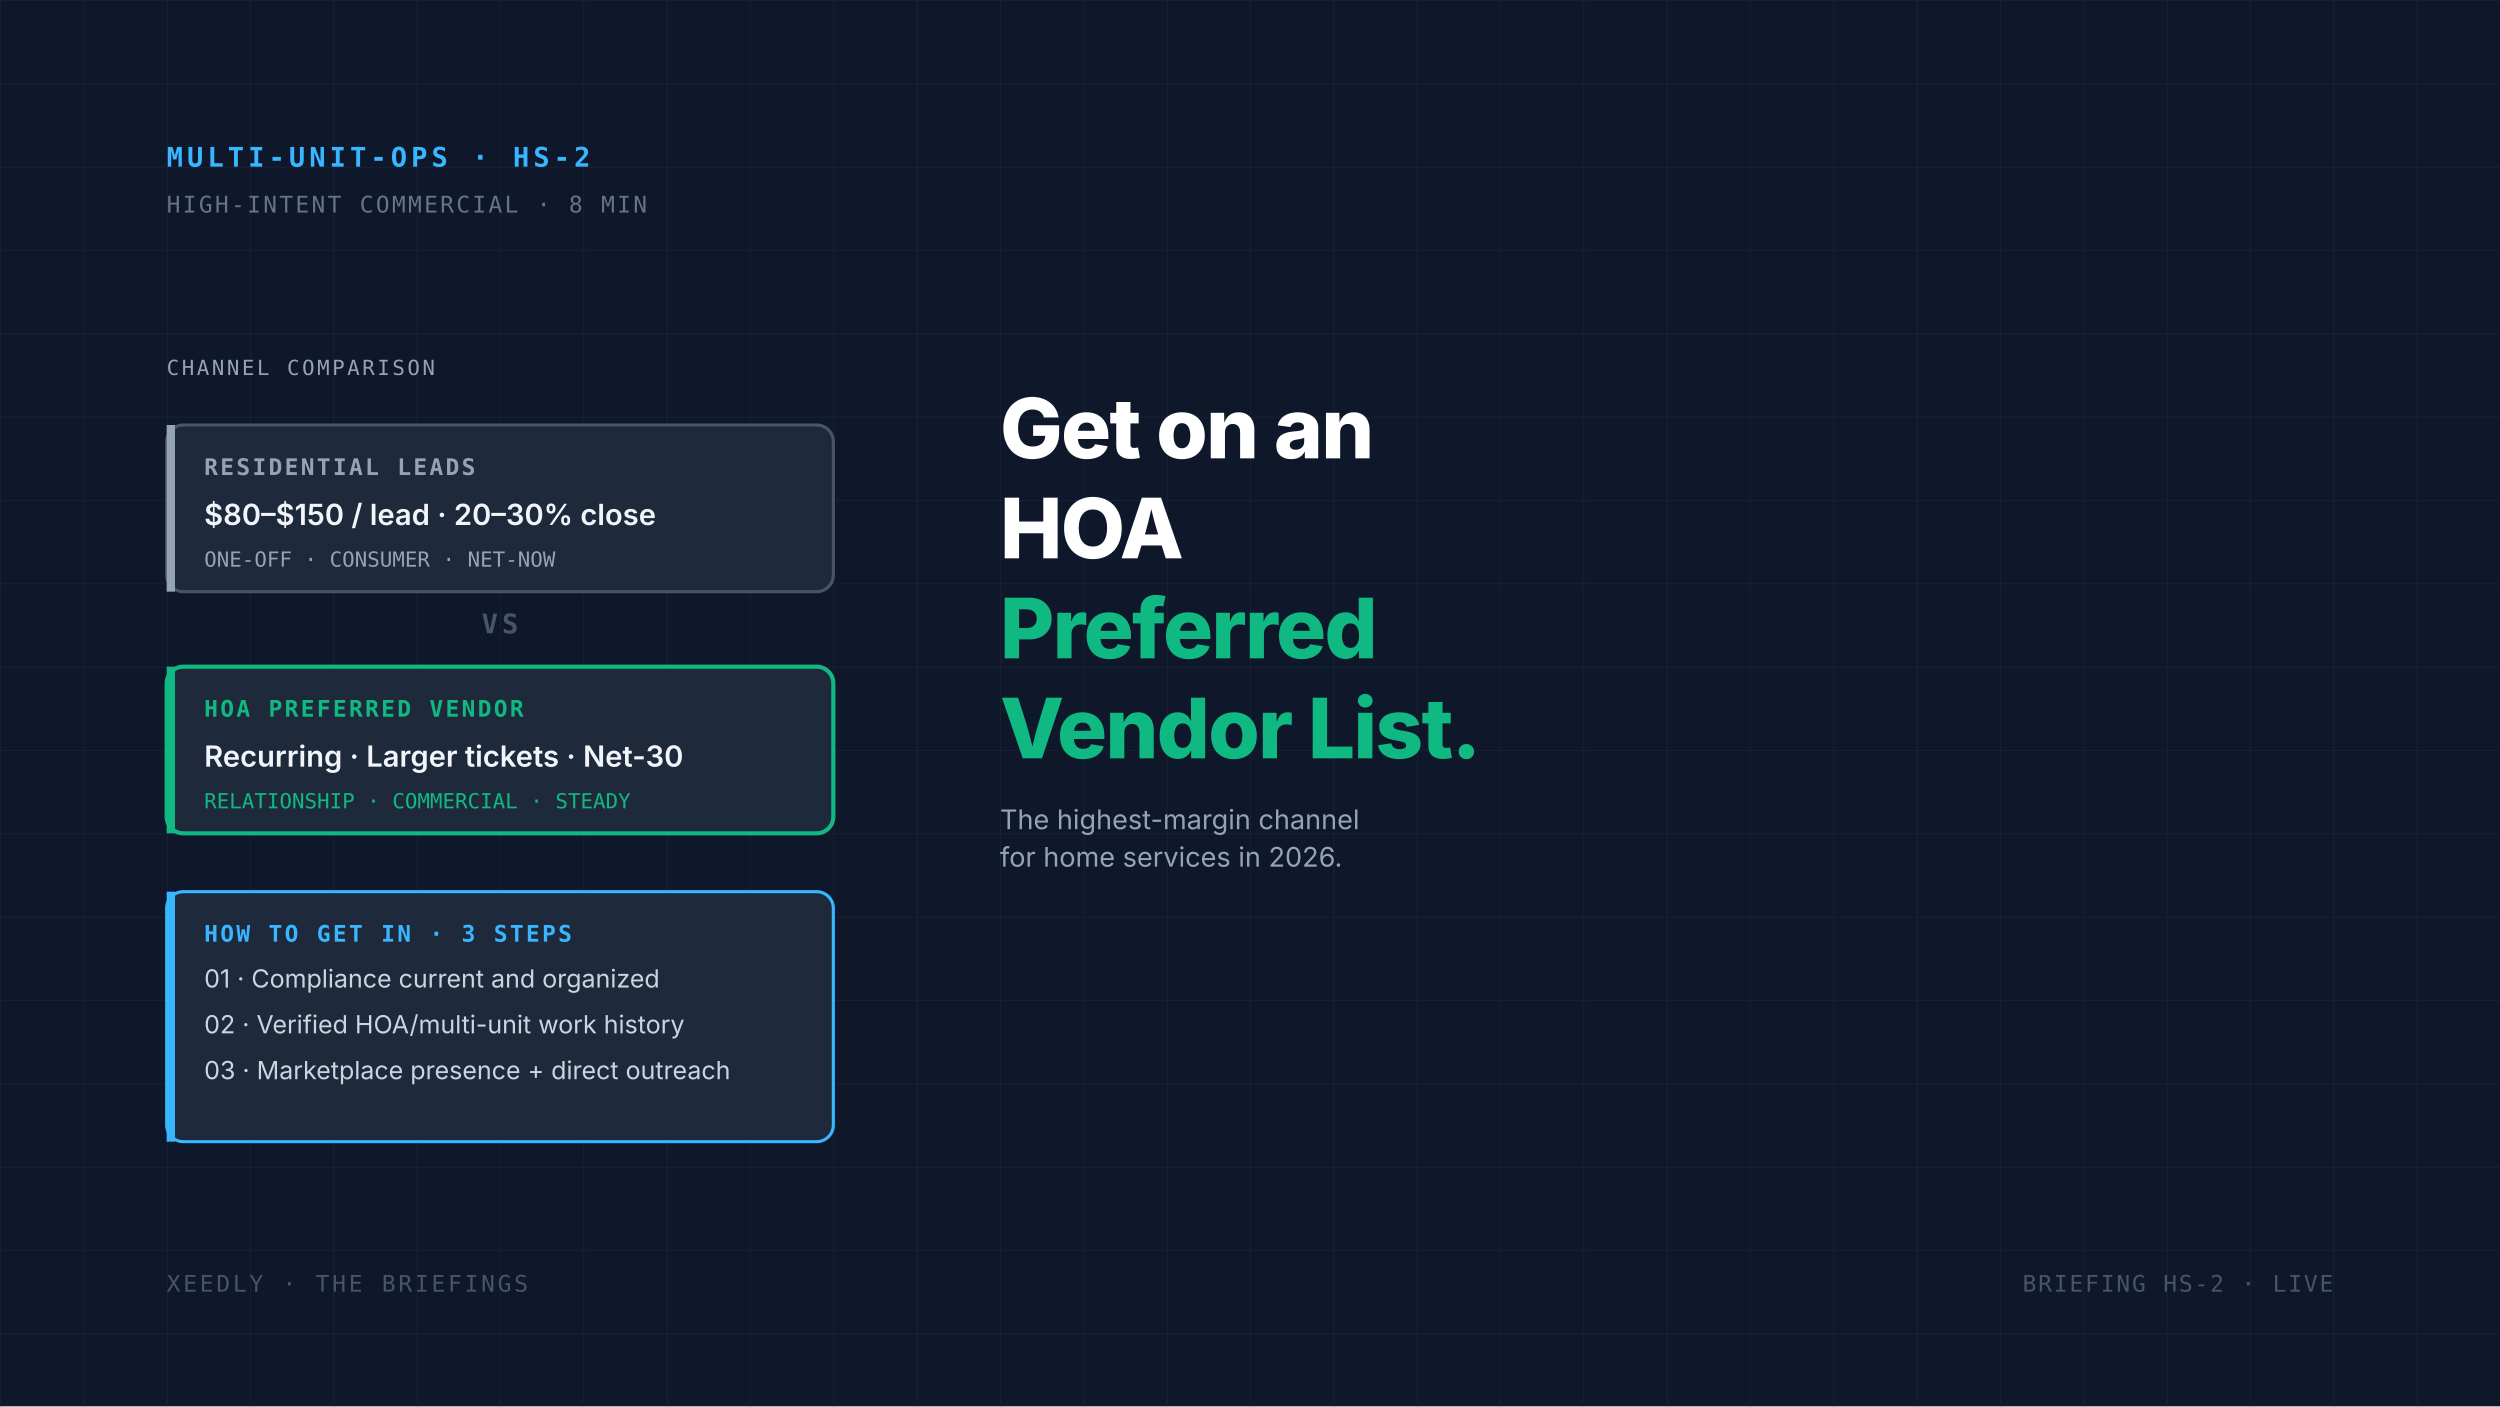
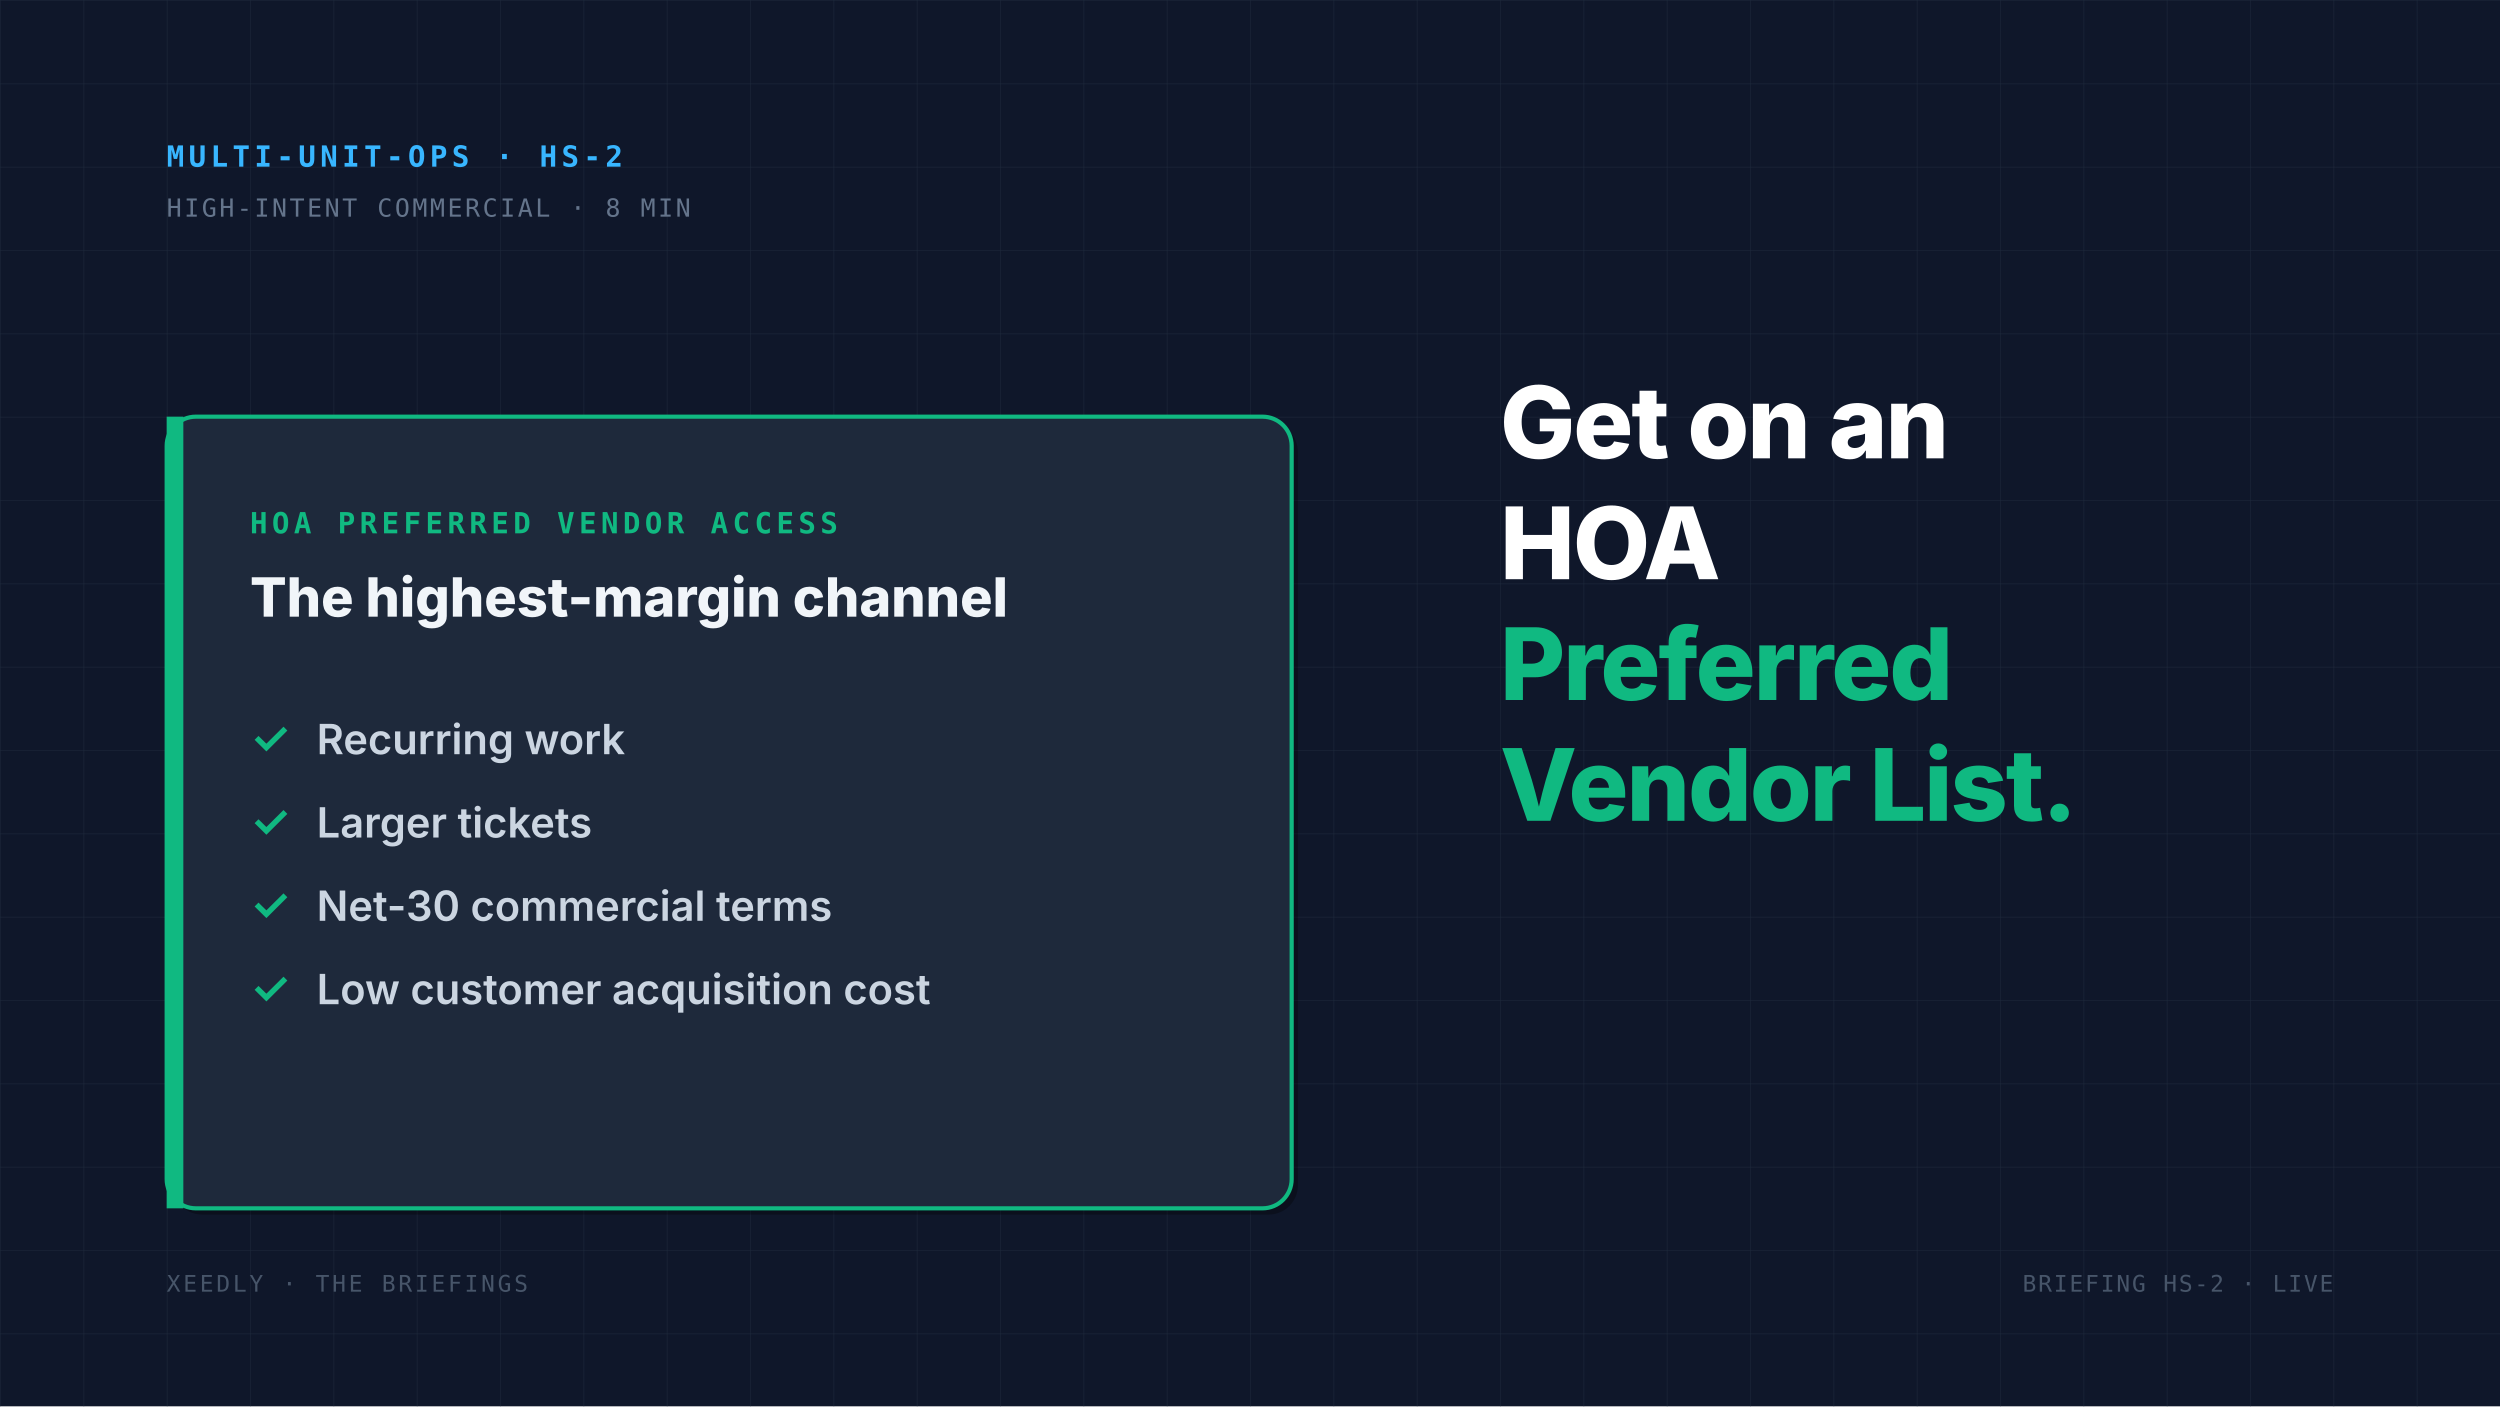
<svg xmlns="http://www.w3.org/2000/svg" viewBox="0 0 1200 675" width="1200" height="675" preserveAspectRatio="xMidYMid slice" role="img" aria-labelledby="t10-title">
  <defs>
    <pattern id="t10-grid" width="40" height="40" patternUnits="userSpaceOnUse">
      <path d="M 40 0 L 0 0 0 40" fill="none" stroke="#1e293b" stroke-width="0.5" />
    </pattern>
  </defs>
  <rect width="1200" height="675" fill="#0f172a" />
  <rect width="1200" height="675" fill="url(#t10-grid)" />
  <g transform="translate(80, 80)">
-     <text font-family="ui-monospace, 'JetBrains Mono', monospace" font-size="13" fill="#38b6ff" font-weight="700" letter-spacing="0.15em">MULTI-UNIT-OPS · HS-2</text>
-     <text font-family="ui-monospace, 'JetBrains Mono', monospace" font-size="11" fill="#64748b" letter-spacing="0.1em" y="22">HIGH-INTENT COMMERCIAL · 8 MIN</text>
+     <text font-family="ui-monospace, 'JetBrains Mono', monospace" font-size="14" fill="#38b6ff" font-weight="700" letter-spacing="0.15em">MULTI-UNIT-OPS · HS-2</text>
+     <text font-family="ui-monospace, 'JetBrains Mono', monospace" font-size="12" fill="#64748b" letter-spacing="0.1em" y="24">HIGH-INTENT COMMERCIAL · 8 MIN</text>
  </g>
-   <g transform="translate(80, 180)">
-     <text font-family="ui-monospace, 'JetBrains Mono', monospace" font-size="10" fill="#94a3b8" letter-spacing="0.12em">CHANNEL COMPARISON</text>
-     <g transform="translate(0, 24)">
-       <rect width="320" height="80" rx="8" fill="#1e293b" stroke="#475569" stroke-width="1.5" />
-       <rect width="4" height="80" fill="#94a3b8" />
-       <text x="18" y="24" font-family="ui-monospace, 'JetBrains Mono', monospace" font-size="11" fill="#94a3b8" font-weight="700" letter-spacing="0.1em">RESIDENTIAL LEADS</text>
-       <text x="18" y="48" font-family="Inter, sans-serif" font-size="14" fill="#f1f5f9" font-weight="600">$80–$150 / lead · 20–30% close</text>
-       <text x="18" y="68" font-family="ui-monospace, 'JetBrains Mono', monospace" font-size="10" fill="#94a3b8">ONE-OFF · CONSUMER · NET-NOW</text>
+   <g transform="translate(80, 200)">
+     <rect x="3" y="3" width="540" height="380" rx="14" fill="#000" opacity="0.3" />
+     <rect width="540" height="380" rx="14" fill="#1e293b" stroke="#10b981" stroke-width="2" />
+     <rect width="8" height="380" fill="#10b981" />
+     <g transform="translate(40, 56)">
+       <text font-family="ui-monospace, 'JetBrains Mono', monospace" font-size="14" fill="#10b981" font-weight="700" letter-spacing="0.15em">HOA PREFERRED VENDOR ACCESS</text>
+       <text font-family="Inter, sans-serif" font-size="26" fill="#f1f5f9" font-weight="800" y="40">The highest-margin channel</text>
    </g>
-     <text x="160" y="124" text-anchor="middle" font-family="ui-monospace, 'JetBrains Mono', monospace" font-size="13" fill="#475569" letter-spacing="0.15em" font-weight="600">VS</text>
-     <g transform="translate(0, 140)">
-       <rect width="320" height="80" rx="8" fill="#1e293b" stroke="#10b981" stroke-width="2" />
-       <rect width="4" height="80" fill="#10b981" />
-       <text x="18" y="24" font-family="ui-monospace, 'JetBrains Mono', monospace" font-size="11" fill="#10b981" font-weight="700" letter-spacing="0.1em">HOA PREFERRED VENDOR</text>
-       <text x="18" y="48" font-family="Inter, sans-serif" font-size="14" fill="#f1f5f9" font-weight="600">Recurring · Larger tickets · Net-30</text>
-       <text x="18" y="68" font-family="ui-monospace, 'JetBrains Mono', monospace" font-size="10" fill="#10b981">RELATIONSHIP · COMMERCIAL · STEADY</text>
-     </g>
-     <g transform="translate(0, 248)">
-       <rect width="320" height="120" rx="8" fill="#1e293b" stroke="#38b6ff" stroke-width="1.5" />
-       <rect width="4" height="120" fill="#38b6ff" />
-       <text x="18" y="24" font-family="ui-monospace, 'JetBrains Mono', monospace" font-size="11" fill="#38b6ff" font-weight="700" letter-spacing="0.1em">HOW TO GET IN · 3 STEPS</text>
-       <text x="18" y="46" font-family="Inter, sans-serif" font-size="12" fill="#cbd5e1">01 · Compliance current and organized</text>
-       <text x="18" y="68" font-family="Inter, sans-serif" font-size="12" fill="#cbd5e1">02 · Verified HOA/multi-unit work history</text>
-       <text x="18" y="90" font-family="Inter, sans-serif" font-size="12" fill="#cbd5e1">03 · Marketplace presence + direct outreach</text>
+     <g transform="translate(40, 162)" font-family="Inter, sans-serif" font-size="20" fill="#cbd5e1" font-weight="600">
+       <g>
+         <text x="0" y="0" font-size="22" fill="#10b981">✓</text>
+         <text x="32" y="0">Recurring work</text>
+       </g>
+       <g transform="translate(0, 40)">
+         <text x="0" y="0" font-size="22" fill="#10b981">✓</text>
+         <text x="32" y="0">Larger tickets</text>
+       </g>
+       <g transform="translate(0, 80)">
+         <text x="0" y="0" font-size="22" fill="#10b981">✓</text>
+         <text x="32" y="0">Net-30 commercial terms</text>
+       </g>
+       <g transform="translate(0, 120)">
+         <text x="0" y="0" font-size="22" fill="#10b981">✓</text>
+         <text x="32" y="0">Low customer acquisition cost</text>
+       </g>
    </g>
  </g>
-   <g transform="translate(480, 220)">
+   <g transform="translate(720, 220)">
    <text font-family="Inter, sans-serif" fill="#ffffff" font-weight="800" letter-spacing="-0.02em">
-       <tspan x="0" y="0" font-size="40">Get on an</tspan>
-       <tspan x="0" y="48" font-size="40">HOA</tspan>
-       <tspan x="0" y="96" font-size="40" fill="#10b981">Preferred</tspan>
-       <tspan x="0" y="144" font-size="40" fill="#10b981">Vendor List.</tspan>
-     </text>
-     <text font-family="Inter, sans-serif" font-size="13" fill="#94a3b8" y="178">
-       <tspan x="0">The highest-margin channel</tspan>
-       <tspan x="0" y="196">for home services in 2026.</tspan>
+       <tspan x="0" y="0" font-size="48">Get on an</tspan>
+       <tspan x="0" y="58" font-size="48">HOA</tspan>
+       <tspan x="0" y="116" font-size="48" fill="#10b981">Preferred</tspan>
+       <tspan x="0" y="174" font-size="48" fill="#10b981">Vendor List.</tspan>
    </text>
  </g>
  <g transform="translate(80, 620)">
    <text font-family="ui-monospace, 'JetBrains Mono', monospace" font-size="11" fill="#475569" letter-spacing="0.12em">XEEDLY · THE BRIEFINGS</text>
  </g>
  <g transform="translate(1120, 620)" text-anchor="end">
    <text font-family="ui-monospace, 'JetBrains Mono', monospace" font-size="11" fill="#475569" letter-spacing="0.08em">BRIEFING HS-2 · LIVE</text>
  </g>
</svg>
